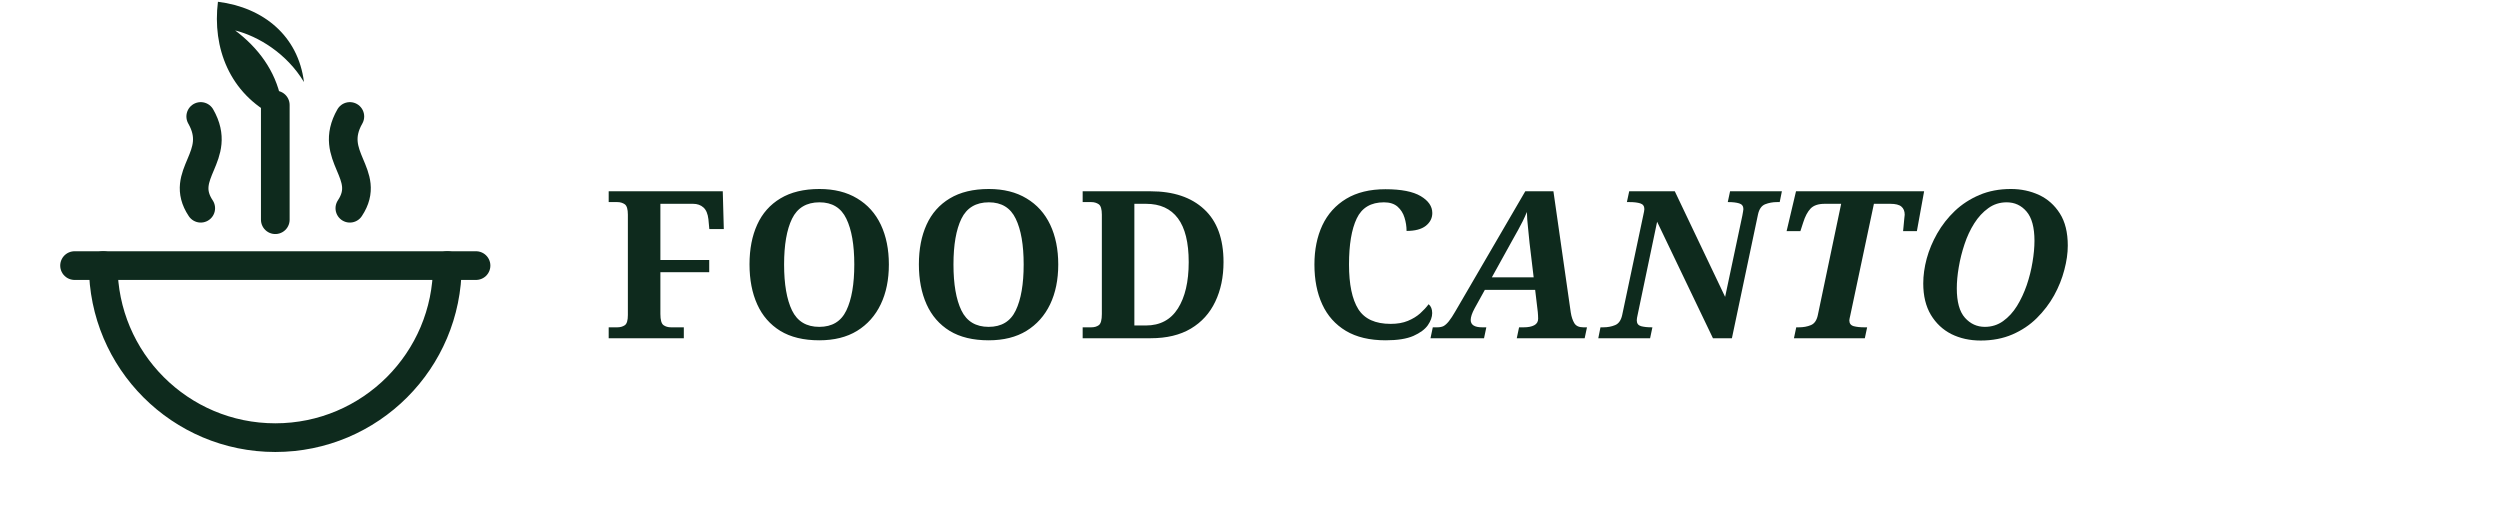
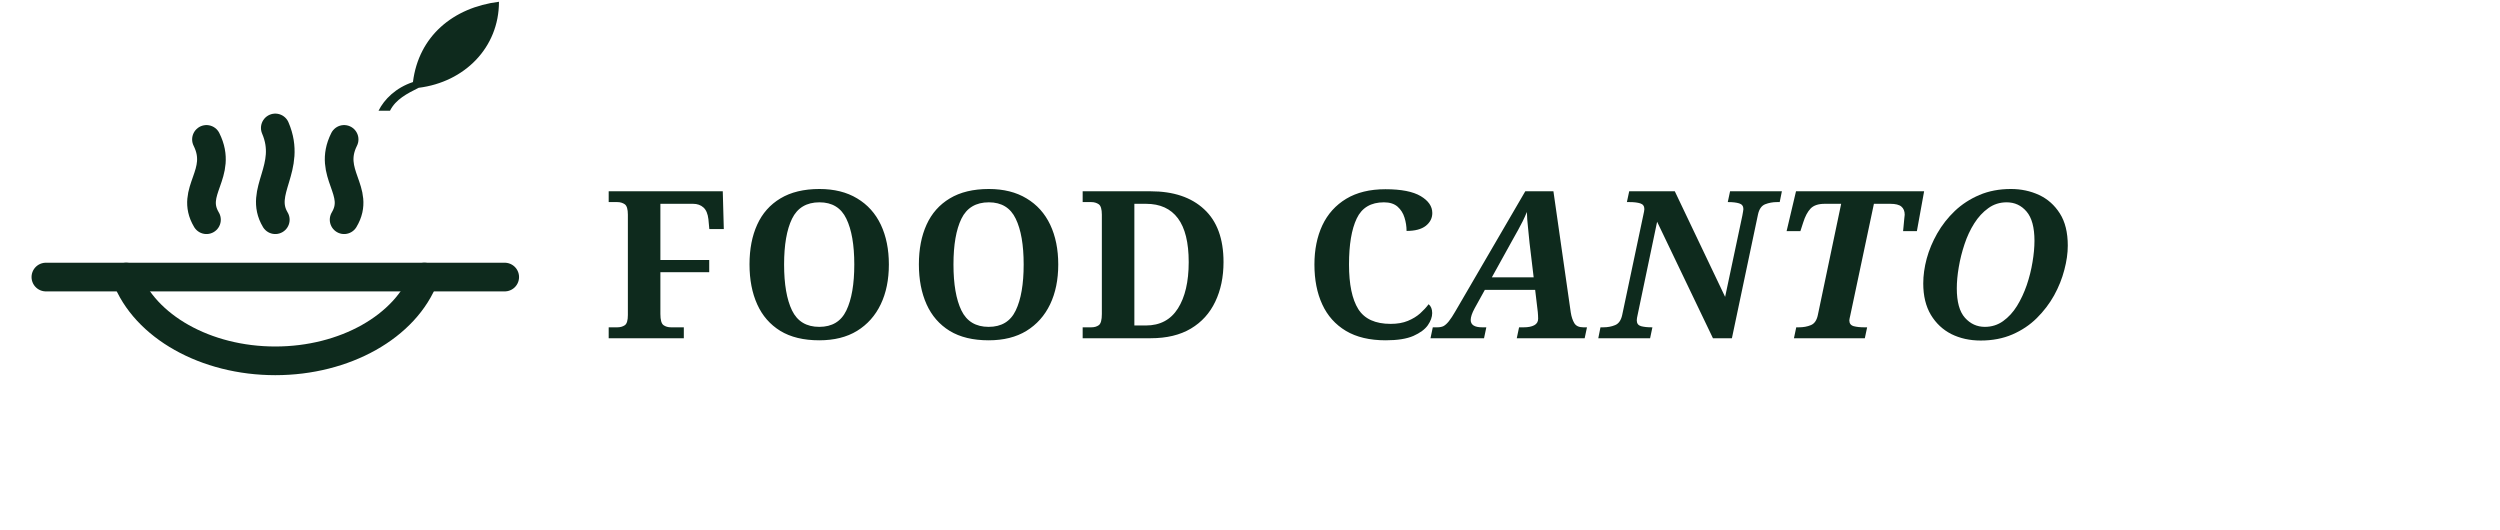
<svg xmlns="http://www.w3.org/2000/svg" viewBox="0 0 340 72" role="img" aria-label="FOOD CANTO">
  <g transform="translate(0,-6) scale(0.78)">
    <g fill="none" stroke="#0E2A1D" stroke-width="5" stroke-linecap="round" stroke-linejoin="round">
-       <path class="m-bowl" d="M18 54 a30 30 0 0 0 60 0" />
-       <path class="m-rim" d="M13 54 H83" />
-       <path class="m-steam1" d="M35 44 c-4 -6 4 -9 0 -16" />
-       <path class="m-steam2" d="M61 44 c4 -6 -4 -9 0 -16" />
-       <path class="m-stem" d="M48 46 V26" />
+       <path class="m-bowl" d="M22 56 a27 20 0 0 0 52 0" />
+       <path class="m-rim" d="M8 56 H88" />
+       <path class="m-steam1" d="M36 46 c-3 -5 3 -8 0 -14" />
+       <path class="m-steam2" d="M60 46 c3 -5 -3 -8 0 -14" />
+       <path class="m-stem" d="M48 46 c-3 -5 3 -9 0 -16" />
    </g>
-     <path class="m-leaf" fill="#0E2A1D" d="M48 28 C40 24 37 16 38 8 c8 1 14 6 15 14 -3 -5 -8 -8 -12 -9 4 3 7 7 8 12 z" />
+     <path class="m-leaf" fill="#0E2A1D" d="M66 27 c1 -2 3 -4 6 -5 1 -8 7 -13 15 -14 0 8 -6 14 -14 15 -2 1 -4 2 -5 4 z" />
  </g>
  <text x="82" y="46" text-anchor="start" font-family="Fraunces, Georgia, serif" font-weight="600" font-size="28" letter-spacing="1" fill="#0E2A1D">FOOD C<tspan font-style="italic">ANTO</tspan>
  </text>
</svg>
